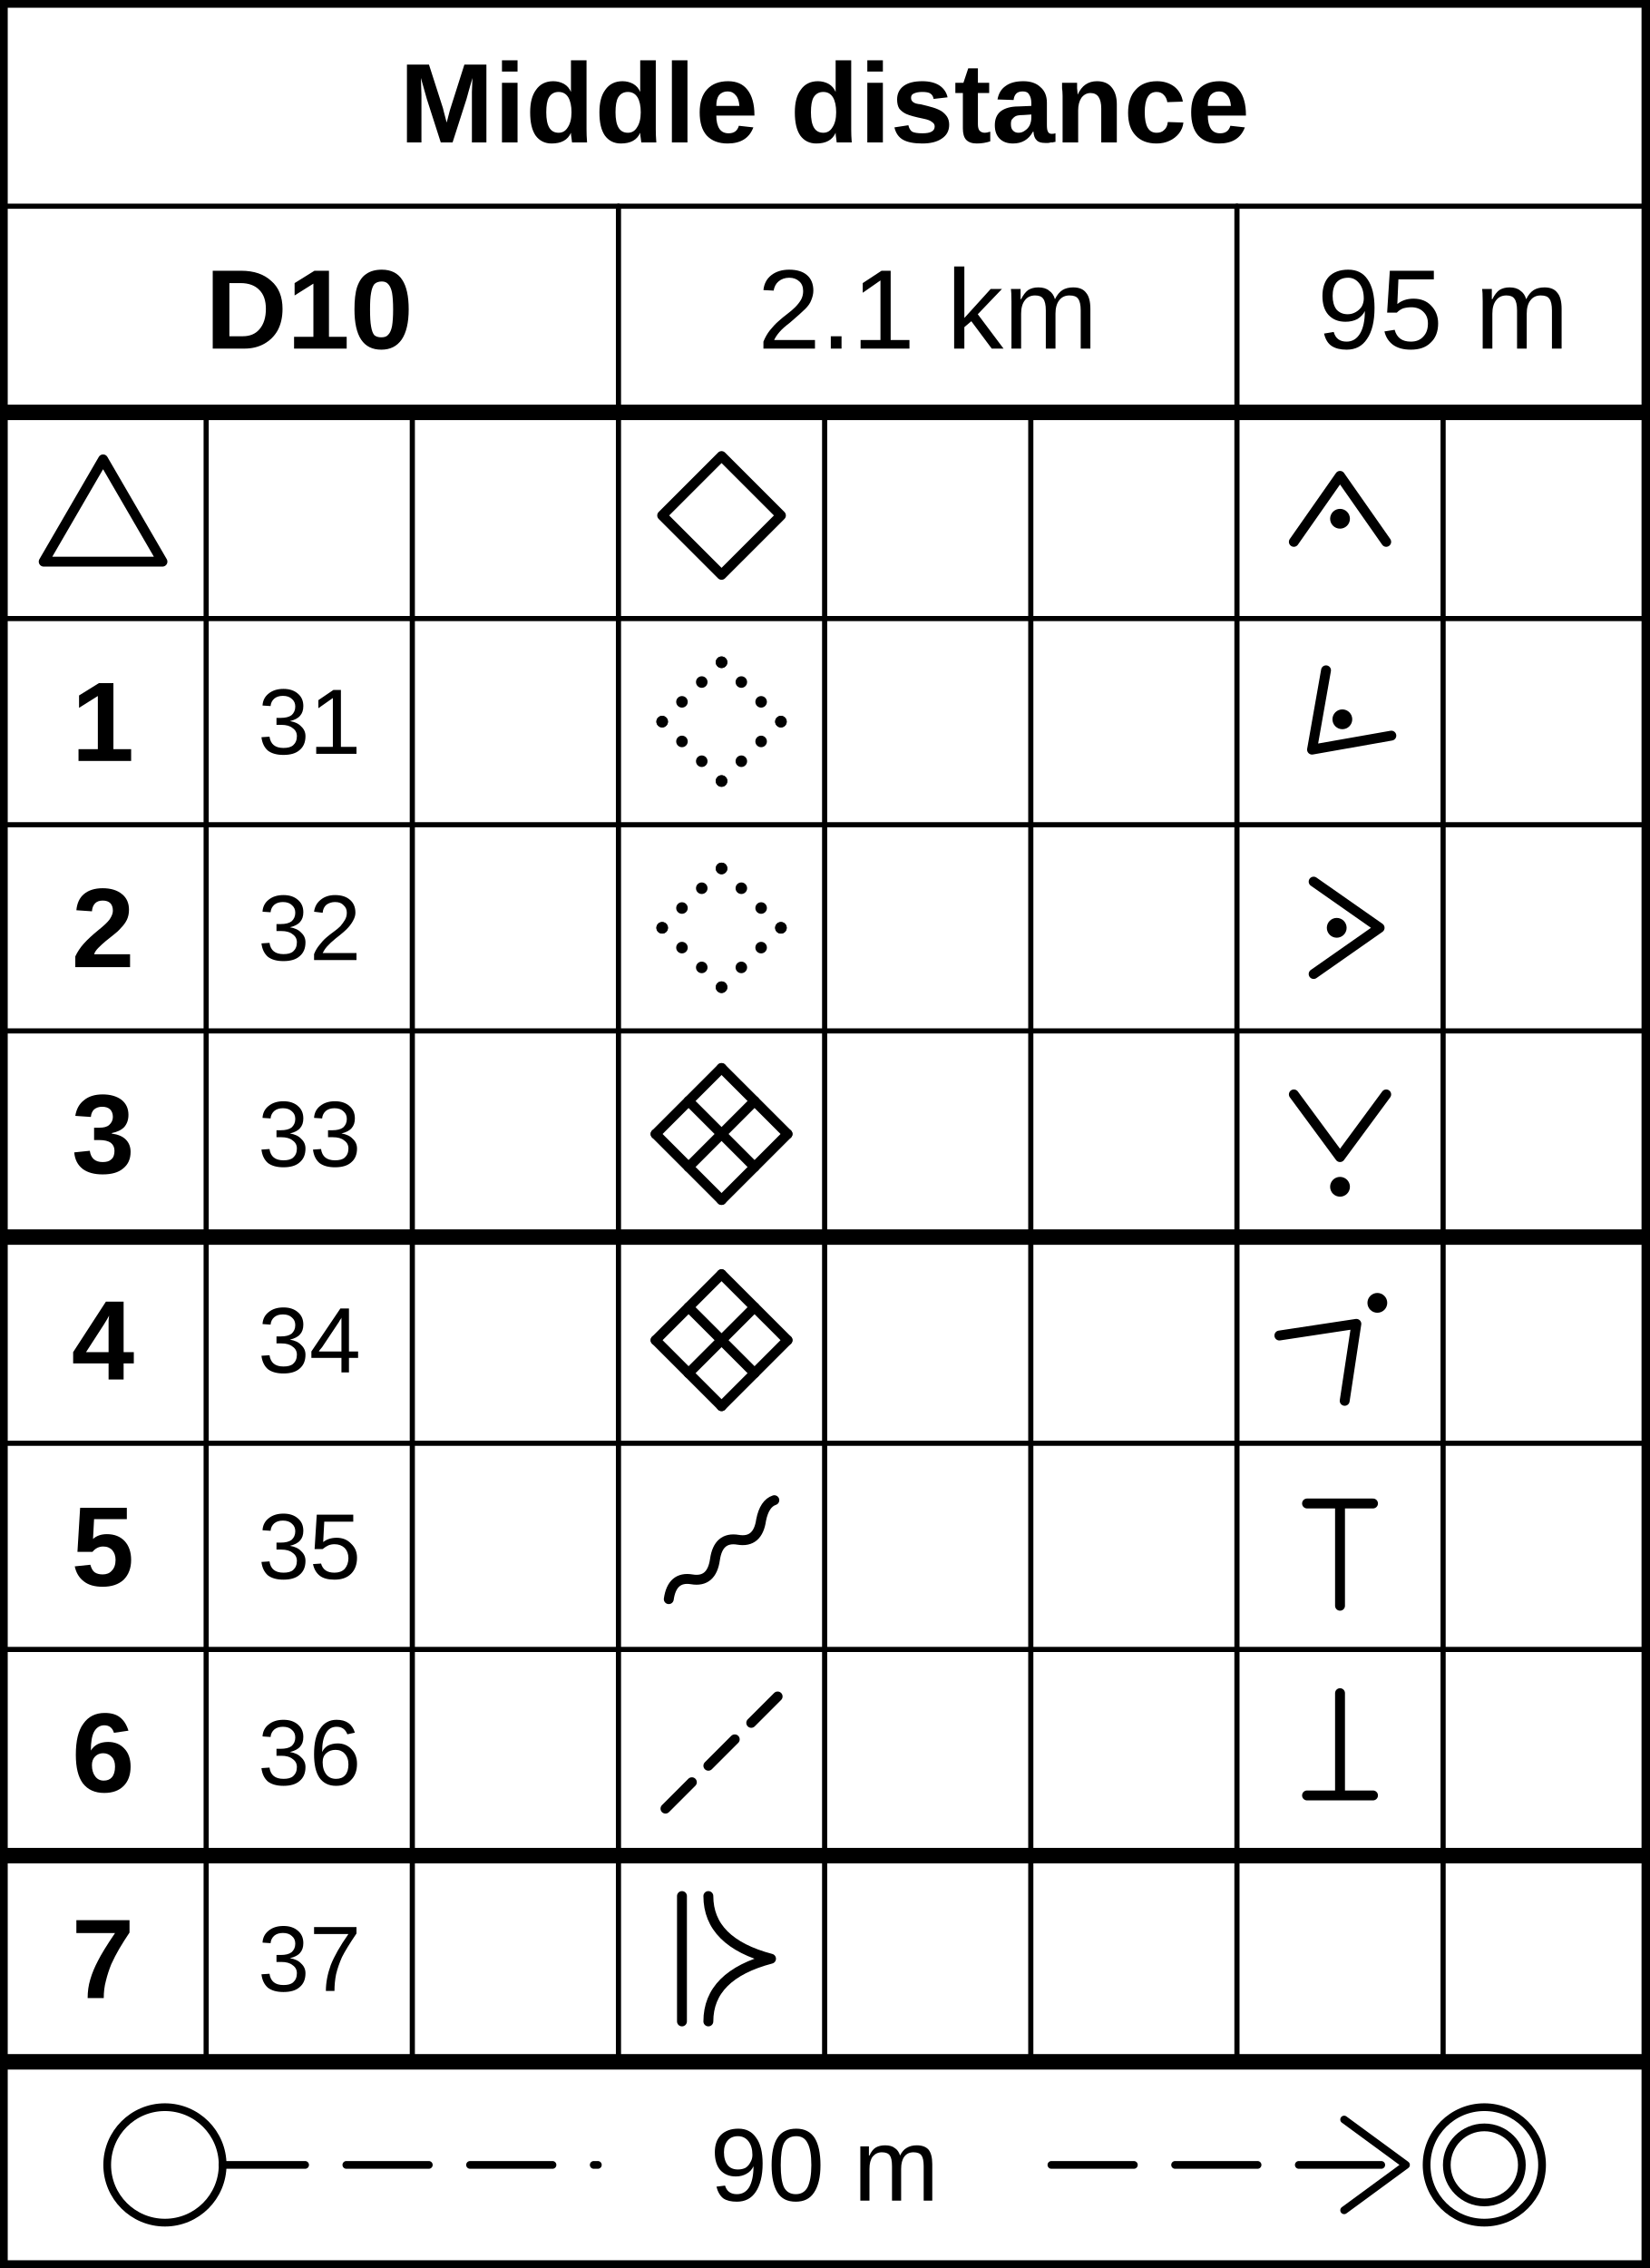
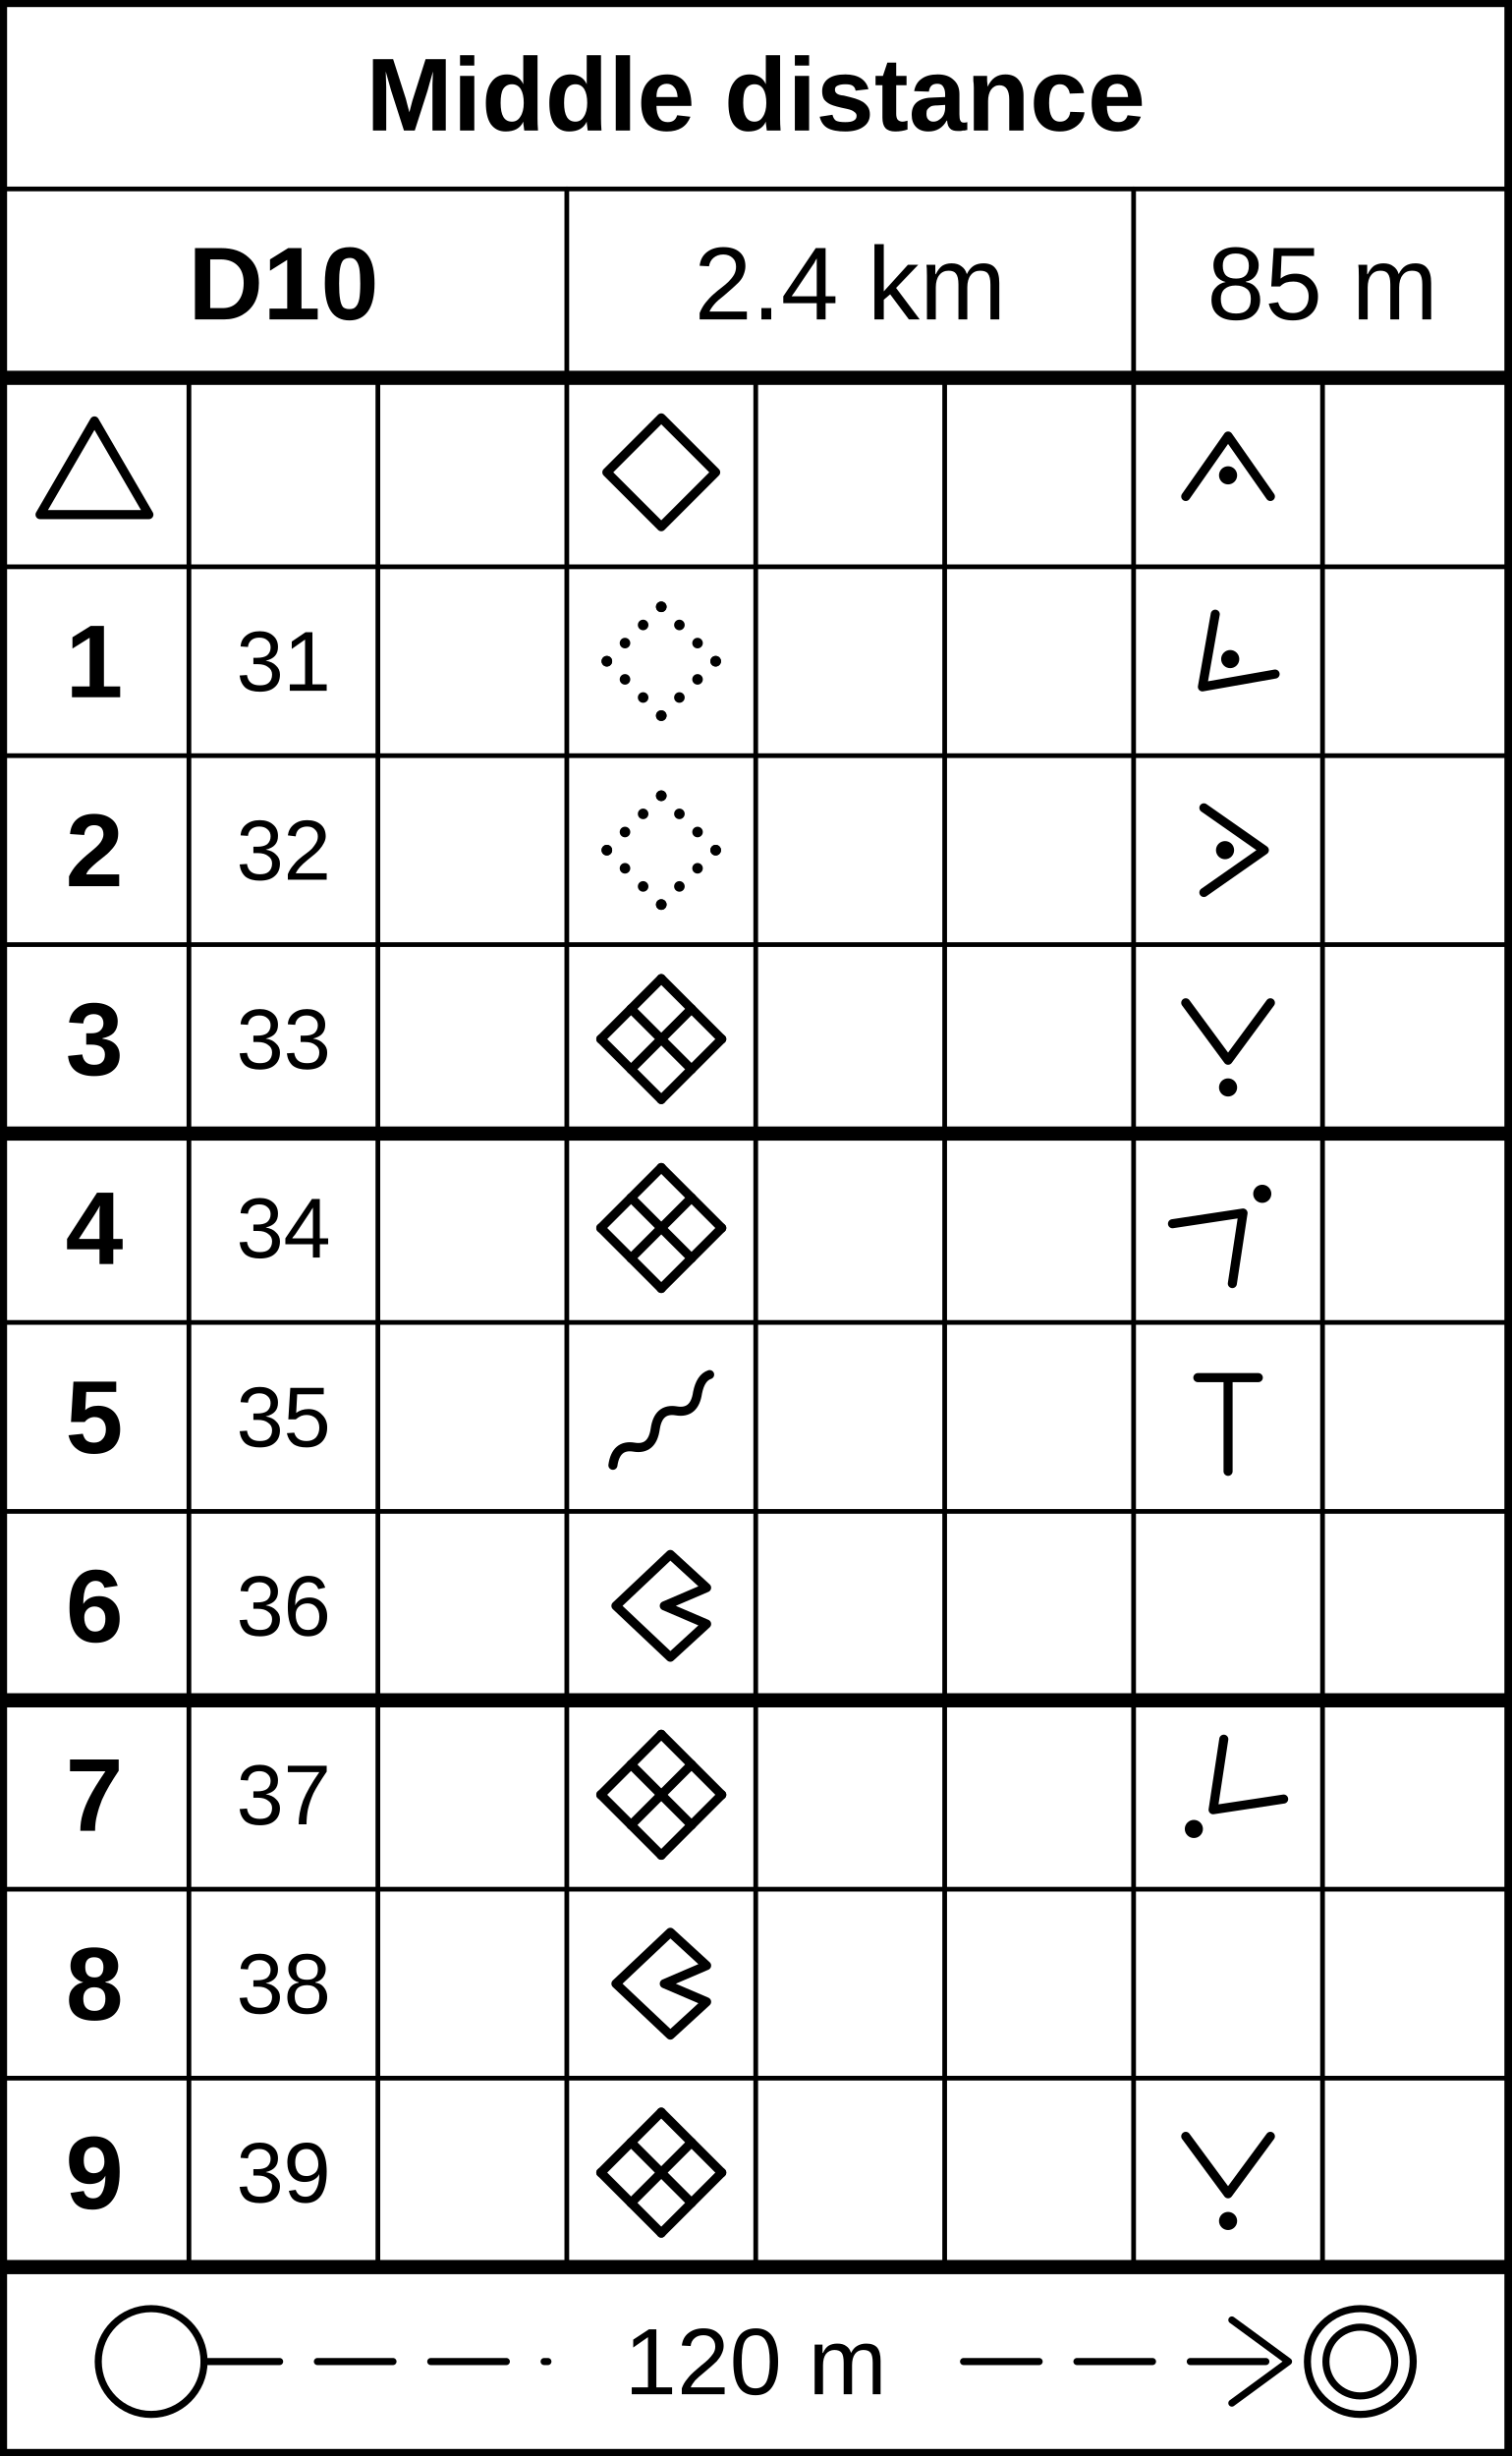
- <svg xmlns="http://www.w3.org/2000/svg" width="48mm" height="66mm" viewBox="0 0 48 66" color="black" fill="black" stroke="currentColor" stroke-linecap="round" stroke-linejoin="round" font-family="Arial, Helvetica, sans-serif">
-   <rect x="0" y="0" width="48" height="66" fill="white" stroke-width="0.45" />
+ <svg xmlns="http://www.w3.org/2000/svg" width="48mm" height="78mm" viewBox="0 0 48 78" color="black" fill="black" stroke="currentColor" stroke-linecap="round" stroke-linejoin="round" font-family="Arial, Helvetica, sans-serif">
+   <rect x="0" y="0" width="48" height="78" fill="white" stroke-width="0.45" />
  <text x="24" y="3" font-size="3.3" text-anchor="middle" dominant-baseline="central" stroke="none" font-weight="bold">Middle distance</text>
  <text x="9" y="9" font-size="3.3" text-anchor="middle" dominant-baseline="central" stroke="none" font-weight="bold">D10</text>
-   <text x="27" y="9" font-size="3.3" text-anchor="middle" dominant-baseline="central" stroke="none">2.1 km</text>
-   <text x="42" y="9" font-size="3.3" text-anchor="middle" dominant-baseline="central" stroke="none">95 m</text>
+   <text x="27" y="9" font-size="3.3" text-anchor="middle" dominant-baseline="central" stroke="none">2.4 km</text>
+   <text x="42" y="9" font-size="3.3" text-anchor="middle" dominant-baseline="central" stroke="none">85 m</text>
  <g transform="translate(0.6 12.6) scale(0.048)" stroke-width="6">
    <g>
      <path d="M50 16 L86 78 H14 Z" fill="none" />
    </g>
  </g>
  <g transform="translate(18.6 12.6) scale(0.048)" stroke-width="6">
    <g>
      <path d="M50 14 L86 50 L50 86 L14 50 Z" fill="none" />
    </g>
  </g>
  <g transform="translate(36.6 12.6) scale(0.048)" stroke-width="6">
    <g transform="rotate(0 50 50)">
      <path d="M22 66 L50 26 L78 66" fill="none" />
      <circle cx="50" cy="52" r="6" fill="currentColor" stroke="none" />
    </g>
  </g>
  <text x="3" y="21" font-size="3.3" text-anchor="middle" dominant-baseline="central" stroke="none" font-weight="bold">1</text>
  <text x="9" y="21" font-size="2.7" text-anchor="middle" dominant-baseline="central" stroke="none">31</text>
  <g transform="translate(18.6 18.6) scale(0.048)" stroke-width="6">
    <g>
      <circle cx="50" cy="14" r="3.5" fill="currentColor" stroke="none" />
      <circle cx="62" cy="26" r="3.5" fill="currentColor" stroke="none" />
      <circle cx="74" cy="38" r="3.5" fill="currentColor" stroke="none" />
      <circle cx="86" cy="50" r="3.5" fill="currentColor" stroke="none" />
      <circle cx="86" cy="50" r="3.5" fill="currentColor" stroke="none" />
      <circle cx="74" cy="62" r="3.5" fill="currentColor" stroke="none" />
      <circle cx="62" cy="74" r="3.5" fill="currentColor" stroke="none" />
      <circle cx="50" cy="86" r="3.5" fill="currentColor" stroke="none" />
      <circle cx="50" cy="86" r="3.5" fill="currentColor" stroke="none" />
      <circle cx="38" cy="74" r="3.5" fill="currentColor" stroke="none" />
      <circle cx="26" cy="62" r="3.5" fill="currentColor" stroke="none" />
      <circle cx="14" cy="50" r="3.5" fill="currentColor" stroke="none" />
      <circle cx="14" cy="50" r="3.5" fill="currentColor" stroke="none" />
      <circle cx="26" cy="38" r="3.5" fill="currentColor" stroke="none" />
      <circle cx="38" cy="26" r="3.5" fill="currentColor" stroke="none" />
      <circle cx="50" cy="14" r="3.5" fill="currentColor" stroke="none" />
    </g>
  </g>
  <g transform="translate(36.6 18.6) scale(0.048)" stroke-width="6">
    <g transform="rotate(225 50 50)">
      <path d="M22 66 L50 26 L78 66" fill="none" />
      <circle cx="50" cy="52" r="6" fill="currentColor" stroke="none" />
    </g>
  </g>
  <text x="3" y="27" font-size="3.3" text-anchor="middle" dominant-baseline="central" stroke="none" font-weight="bold">2</text>
  <text x="9" y="27" font-size="2.7" text-anchor="middle" dominant-baseline="central" stroke="none">32</text>
  <g transform="translate(18.6 24.6) scale(0.048)" stroke-width="6">
    <g>
      <circle cx="50" cy="14" r="3.5" fill="currentColor" stroke="none" />
      <circle cx="62" cy="26" r="3.5" fill="currentColor" stroke="none" />
      <circle cx="74" cy="38" r="3.5" fill="currentColor" stroke="none" />
      <circle cx="86" cy="50" r="3.5" fill="currentColor" stroke="none" />
      <circle cx="86" cy="50" r="3.5" fill="currentColor" stroke="none" />
      <circle cx="74" cy="62" r="3.5" fill="currentColor" stroke="none" />
      <circle cx="62" cy="74" r="3.5" fill="currentColor" stroke="none" />
      <circle cx="50" cy="86" r="3.5" fill="currentColor" stroke="none" />
      <circle cx="50" cy="86" r="3.5" fill="currentColor" stroke="none" />
      <circle cx="38" cy="74" r="3.5" fill="currentColor" stroke="none" />
      <circle cx="26" cy="62" r="3.5" fill="currentColor" stroke="none" />
      <circle cx="14" cy="50" r="3.5" fill="currentColor" stroke="none" />
      <circle cx="14" cy="50" r="3.5" fill="currentColor" stroke="none" />
      <circle cx="26" cy="38" r="3.5" fill="currentColor" stroke="none" />
      <circle cx="38" cy="26" r="3.5" fill="currentColor" stroke="none" />
      <circle cx="50" cy="14" r="3.5" fill="currentColor" stroke="none" />
    </g>
  </g>
  <g transform="translate(36.6 24.6) scale(0.048)" stroke-width="6">
    <g transform="rotate(90 50 50)">
      <path d="M22 66 L50 26 L78 66" fill="none" />
      <circle cx="50" cy="52" r="6" fill="currentColor" stroke="none" />
    </g>
  </g>
  <text x="3" y="33" font-size="3.3" text-anchor="middle" dominant-baseline="central" stroke="none" font-weight="bold">3</text>
  <text x="9" y="33" font-size="2.7" text-anchor="middle" dominant-baseline="central" stroke="none">33</text>
  <g transform="translate(18.6 30.6) scale(0.048)" stroke-width="6">
    <g>
      <path d="M10 50 L50 90" fill="none" />
      <path d="M10 50 L50 10" fill="none" />
      <path d="M30 30 L70 70" fill="none" />
      <path d="M30 70 L70 30" fill="none" />
      <path d="M50 10 L90 50" fill="none" />
      <path d="M50 90 L90 50" fill="none" />
    </g>
  </g>
  <g transform="translate(36.6 30.6) scale(0.048)" stroke-width="6">
    <g transform="rotate(180 50 50)">
      <path d="M22 74 L50 36 L78 74" fill="none" />
      <circle cx="50" cy="18" r="6" fill="currentColor" stroke="none" />
    </g>
  </g>
  <text x="3" y="39" font-size="3.3" text-anchor="middle" dominant-baseline="central" stroke="none" font-weight="bold">4</text>
  <text x="9" y="39" font-size="2.7" text-anchor="middle" dominant-baseline="central" stroke="none">34</text>
  <g transform="translate(18.6 36.6) scale(0.048)" stroke-width="6">
    <g>
      <path d="M10 50 L50 90" fill="none" />
      <path d="M10 50 L50 10" fill="none" />
      <path d="M30 30 L70 70" fill="none" />
      <path d="M30 70 L70 30" fill="none" />
      <path d="M50 10 L90 50" fill="none" />
      <path d="M50 90 L90 50" fill="none" />
    </g>
  </g>
  <g transform="translate(36.6 36.6) scale(0.048)" stroke-width="6">
    <g transform="rotate(45 50 50)">
      <path d="M22 74 L50 36 L78 74" fill="none" />
      <circle cx="50" cy="18" r="6" fill="currentColor" stroke="none" />
    </g>
  </g>
  <text x="3" y="45" font-size="3.3" text-anchor="middle" dominant-baseline="central" stroke="none" font-weight="bold">5</text>
  <text x="9" y="45" font-size="2.7" text-anchor="middle" dominant-baseline="central" stroke="none">35</text>
  <g transform="translate(18.6 42.6) scale(0.048)" stroke-width="6">
    <g>
      <path d="M18 82 q2 -14 14 -12 q12 2 14 -12 q2 -14 14 -12 q12 2 14 -12 q2 -10 8 -12" fill="none" />
    </g>
  </g>
  <g transform="translate(36.6 42.6) scale(0.048)" stroke-width="6">
    <g transform="rotate(0 50 50)">
      <path d="M50 86 V24 M30 24 H70" fill="none" />
    </g>
  </g>
  <text x="3" y="51" font-size="3.3" text-anchor="middle" dominant-baseline="central" stroke="none" font-weight="bold">6</text>
  <text x="9" y="51" font-size="2.7" text-anchor="middle" dominant-baseline="central" stroke="none">36</text>
  <g transform="translate(18.6 48.6) scale(0.048)" stroke-width="6">
    <g>
-       <path d="M16 84 L32 68 M42 58 L58 42 M68 32 L84 16" fill="none" />
-     </g>
-   </g>
-   <g transform="translate(36.6 48.6) scale(0.048)" stroke-width="6">
-     <g transform="rotate(180 50 50)">
-       <path d="M50 86 V24 M30 24 H70" fill="none" />
+       <path d="M56 16 L20 50 L56 84 L80 62 L52 50 L80 38 Z" fill="none" />
    </g>
  </g>
  <text x="3" y="57" font-size="3.3" text-anchor="middle" dominant-baseline="central" stroke="none" font-weight="bold">7</text>
  <text x="9" y="57" font-size="2.7" text-anchor="middle" dominant-baseline="central" stroke="none">37</text>
  <g transform="translate(18.6 54.6) scale(0.048)" stroke-width="6">
    <g>
-       <path d="M26 12 V88 M42 12 Q42 40 80 50 Q42 60 42 88" fill="none" />
-     </g>
-   </g>
-   <circle cx="4.8" cy="63" r="1.68" fill="none" stroke-width="0.225" />
-   <line x1="6.48" y1="63" x2="17.4" y2="63" stroke-width="0.225" stroke-dasharray="2.4 1.2" />
-   <text x="24" y="63" font-size="3" text-anchor="middle" dominant-baseline="central" stroke="none">90 m</text>
-   <line x1="30.6" y1="63" x2="40.92" y2="63" stroke-width="0.225" stroke-dasharray="2.4 1.2" />
-   <path d="M39.12 61.68 L40.92 63 L39.12 64.32" fill="none" stroke-width="0.225" />
-   <circle cx="43.2" cy="63" r="1.68" fill="none" stroke-width="0.225" />
-   <circle cx="43.2" cy="63" r="1.092" fill="none" stroke-width="0.225" />
+       <path d="M10 50 L50 90" fill="none" />
+       <path d="M10 50 L50 10" fill="none" />
+       <path d="M30 30 L70 70" fill="none" />
+       <path d="M30 70 L70 30" fill="none" />
+       <path d="M50 10 L90 50" fill="none" />
+       <path d="M50 90 L90 50" fill="none" />
+     </g>
+   </g>
+   <g transform="translate(36.6 54.6) scale(0.048)" stroke-width="6">
+     <g transform="rotate(225 50 50)">
+       <path d="M22 74 L50 36 L78 74" fill="none" />
+       <circle cx="50" cy="18" r="6" fill="currentColor" stroke="none" />
+     </g>
+   </g>
+   <text x="3" y="63" font-size="3.3" text-anchor="middle" dominant-baseline="central" stroke="none" font-weight="bold">8</text>
+   <text x="9" y="63" font-size="2.7" text-anchor="middle" dominant-baseline="central" stroke="none">38</text>
+   <g transform="translate(18.6 60.6) scale(0.048)" stroke-width="6">
+     <g>
+       <path d="M56 16 L20 50 L56 84 L80 62 L52 50 L80 38 Z" fill="none" />
+     </g>
+   </g>
+   <text x="3" y="69" font-size="3.3" text-anchor="middle" dominant-baseline="central" stroke="none" font-weight="bold">9</text>
+   <text x="9" y="69" font-size="2.7" text-anchor="middle" dominant-baseline="central" stroke="none">39</text>
+   <g transform="translate(18.6 66.6) scale(0.048)" stroke-width="6">
+     <g>
+       <path d="M10 50 L50 90" fill="none" />
+       <path d="M10 50 L50 10" fill="none" />
+       <path d="M30 30 L70 70" fill="none" />
+       <path d="M30 70 L70 30" fill="none" />
+       <path d="M50 10 L90 50" fill="none" />
+       <path d="M50 90 L90 50" fill="none" />
+     </g>
+   </g>
+   <g transform="translate(36.6 66.6) scale(0.048)" stroke-width="6">
+     <g transform="rotate(180 50 50)">
+       <path d="M22 74 L50 36 L78 74" fill="none" />
+       <circle cx="50" cy="18" r="6" fill="currentColor" stroke="none" />
+     </g>
+   </g>
+   <circle cx="4.8" cy="75" r="1.68" fill="none" stroke-width="0.225" />
+   <line x1="6.48" y1="75" x2="17.4" y2="75" stroke-width="0.225" stroke-dasharray="2.4 1.2" />
+   <text x="24" y="75" font-size="3" text-anchor="middle" dominant-baseline="central" stroke="none">120 m</text>
+   <line x1="30.6" y1="75" x2="40.92" y2="75" stroke-width="0.225" stroke-dasharray="2.4 1.2" />
+   <path d="M39.12 73.68 L40.92 75 L39.12 76.32" fill="none" stroke-width="0.225" />
+   <circle cx="43.2" cy="75" r="1.68" fill="none" stroke-width="0.225" />
+   <circle cx="43.2" cy="75" r="1.092" fill="none" stroke-width="0.225" />
  <line x1="0" y1="6" x2="48" y2="6" stroke-width="0.15" />
  <line x1="0" y1="12" x2="48" y2="12" stroke-width="0.45" />
  <line x1="0" y1="18" x2="48" y2="18" stroke-width="0.15" />
  <line x1="0" y1="24" x2="48" y2="24" stroke-width="0.15" />
  <line x1="0" y1="30" x2="48" y2="30" stroke-width="0.15" />
  <line x1="0" y1="36" x2="48" y2="36" stroke-width="0.45" />
  <line x1="0" y1="42" x2="48" y2="42" stroke-width="0.15" />
  <line x1="0" y1="48" x2="48" y2="48" stroke-width="0.15" />
  <line x1="0" y1="54" x2="48" y2="54" stroke-width="0.45" />
-   <line x1="0" y1="60" x2="48" y2="60" stroke-width="0.45" />
+   <line x1="0" y1="60" x2="48" y2="60" stroke-width="0.15" />
+   <line x1="0" y1="66" x2="48" y2="66" stroke-width="0.15" />
+   <line x1="0" y1="72" x2="48" y2="72" stroke-width="0.45" />
  <line x1="18" y1="6" x2="18" y2="12" stroke-width="0.15" />
  <line x1="36" y1="6" x2="36" y2="12" stroke-width="0.15" />
-   <line x1="6" y1="12" x2="6" y2="60" stroke-width="0.15" />
-   <line x1="12" y1="12" x2="12" y2="60" stroke-width="0.15" />
-   <line x1="18" y1="12" x2="18" y2="60" stroke-width="0.15" />
-   <line x1="24" y1="12" x2="24" y2="60" stroke-width="0.15" />
-   <line x1="30" y1="12" x2="30" y2="60" stroke-width="0.15" />
-   <line x1="36" y1="12" x2="36" y2="60" stroke-width="0.15" />
-   <line x1="42" y1="12" x2="42" y2="60" stroke-width="0.15" />
+   <line x1="6" y1="12" x2="6" y2="72" stroke-width="0.15" />
+   <line x1="12" y1="12" x2="12" y2="72" stroke-width="0.15" />
+   <line x1="18" y1="12" x2="18" y2="72" stroke-width="0.15" />
+   <line x1="24" y1="12" x2="24" y2="72" stroke-width="0.15" />
+   <line x1="30" y1="12" x2="30" y2="72" stroke-width="0.15" />
+   <line x1="36" y1="12" x2="36" y2="72" stroke-width="0.15" />
+   <line x1="42" y1="12" x2="42" y2="72" stroke-width="0.15" />
</svg>
